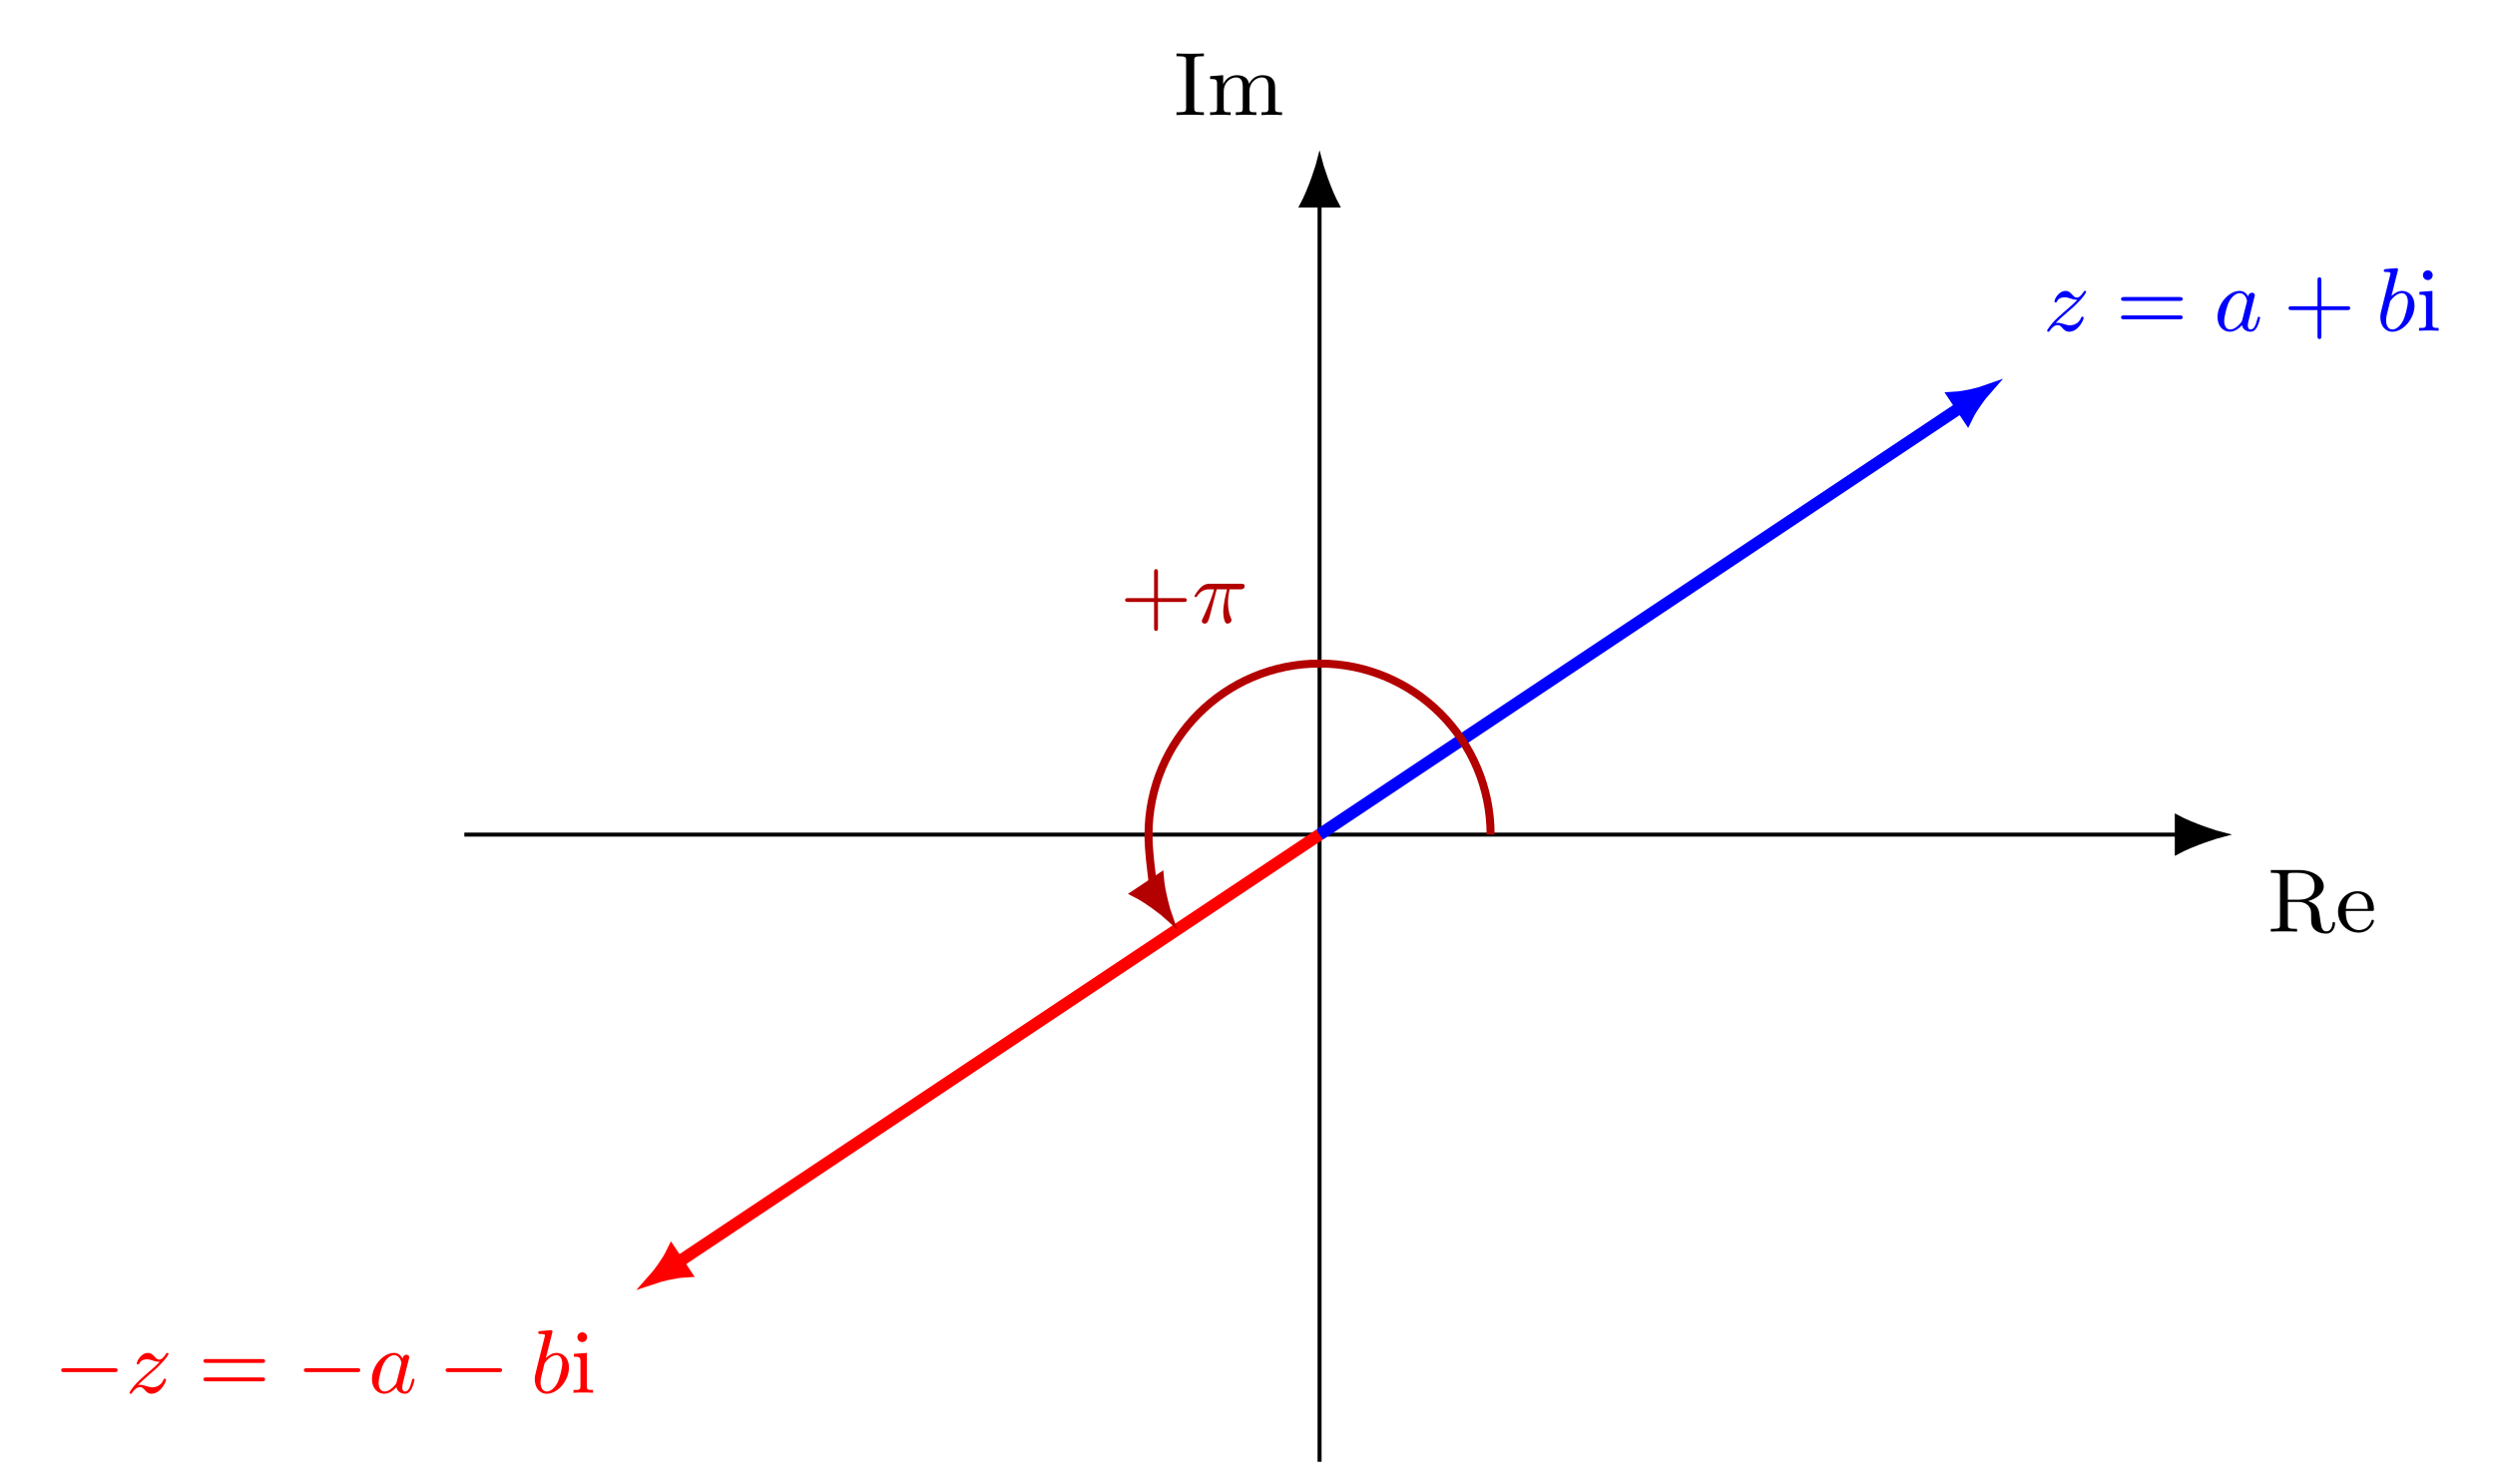
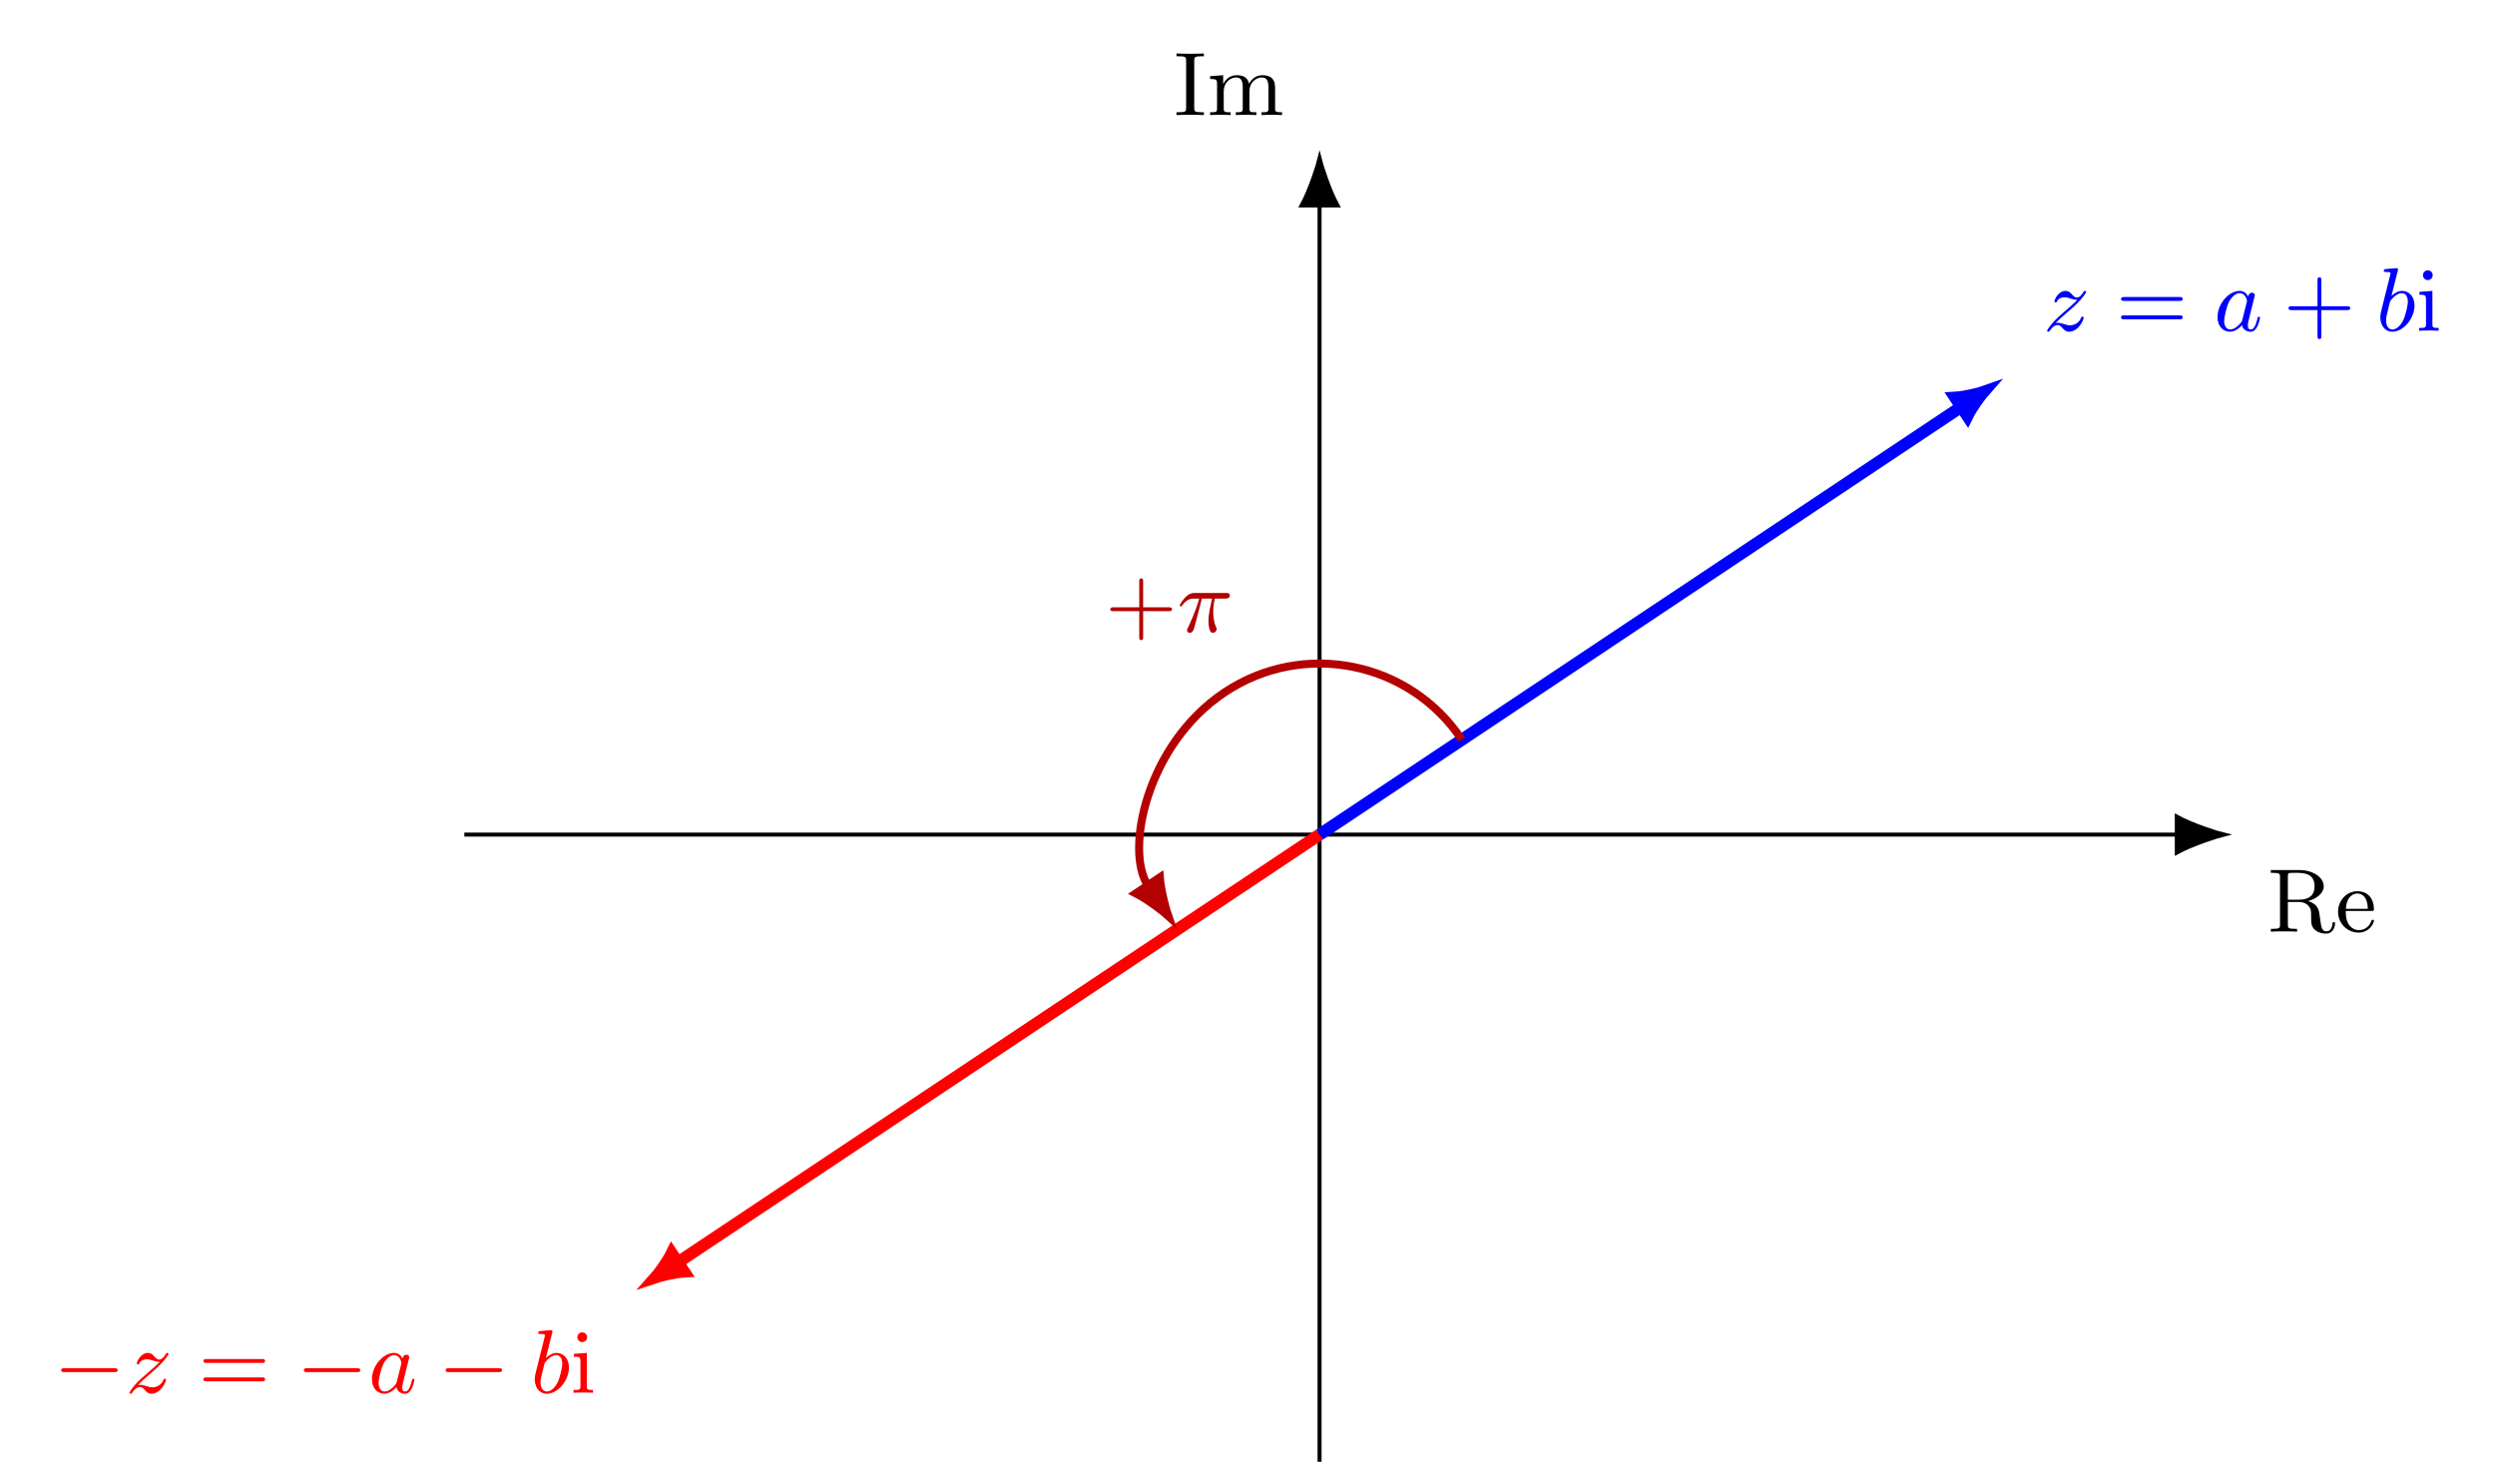
<svg xmlns="http://www.w3.org/2000/svg" version="1.1" viewBox="0 -147.545 248.09 147.545">
  <g id="page1">
    <g transform="matrix(1 0 0 -1 0 0)">
      <path d="M46.172 64.555H216.449" stroke="#000" fill="none" stroke-width=".399" stroke-miterlimit="10" />
      <path d="M221.098 64.555C220.528 64.691 218.02 65.477 216.45 66.332V62.773C218.02 63.629 220.528 64.414 221.098 64.555Z" />
      <path d="M221.098 64.555C220.528 64.691 218.02 65.477 216.45 66.332V62.773C218.02 63.629 220.528 64.414 221.098 64.555Z" stroke="#000" fill="none" stroke-width=".399" stroke-miterlimit="10" />
      <path d="M227.494 58.08V60.384C227.494 60.618 227.512 60.698 227.682 60.734C227.763 60.752 228.05 60.752 228.238 60.752C229.009 60.752 230.148 60.752 230.148 59.416C230.148 58.645 229.753 58.08 228.534 58.08H227.494ZM229.511 57.946C230.363 58.188 231.062 58.717 231.062 59.416C231.062 60.304 229.977 61.03 228.659 61.03H225.799V60.752H226.006C226.696 60.752 226.714 60.654 226.714 60.322V55.615C226.714 55.284 226.696 55.185 226.006 55.185H225.799V54.907C226.221 54.934 226.669 54.934 227.099 54.934S227.978 54.934 228.409 54.907V55.185H228.202C227.512 55.185 227.494 55.284 227.494 55.615V57.856H228.57C229.215 57.856 229.502 57.516 229.538 57.48C229.807 57.148 229.807 57.014 229.807 56.377C229.807 55.777 229.807 55.382 230.237 55.041C230.659 54.71 231.196 54.71 231.295 54.71C232.048 54.71 232.183 55.49 232.183 55.705C232.183 55.759 232.183 55.866 232.057 55.866C231.94 55.866 231.94 55.785 231.932 55.714C231.887 55.149 231.609 54.934 231.331 54.934C231.044 54.934 230.945 55.113 230.874 55.265C230.793 55.463 230.712 56.072 230.659 56.476C230.587 57.032 230.506 57.632 229.511 57.946ZM235.81 56.96C236.007 56.96 236.052 56.96 236.052 57.148C236.052 58.072 235.55 58.923 234.402 58.923C233.327 58.923 232.484 57.991 232.484 56.879C232.484 55.705 233.425 54.808 234.519 54.808S236.052 55.768 236.052 55.974C236.052 56.037 236.007 56.09 235.927 56.09C235.837 56.09 235.81 56.028 235.801 55.992C235.496 55.077 234.698 55.059 234.564 55.059C234.133 55.059 233.766 55.301 233.56 55.606C233.264 56.045 233.255 56.584 233.255 56.96H235.81ZM233.264 57.175C233.345 58.556 234.152 58.699 234.402 58.699C234.896 58.699 235.433 58.323 235.443 57.175H233.264Z" />
      <path d="M131.211 2.191V127.117" stroke="#000" fill="none" stroke-width=".399" stroke-miterlimit="10" />
      <path d="M131.211 131.765C131.074 131.191 130.289 128.683 129.434 127.117H132.992C132.137 128.683 131.352 131.191 131.211 131.765Z" />
      <path d="M131.211 131.765C131.074 131.191 130.289 128.683 129.434 127.117H132.992C132.137 128.683 131.352 131.191 131.211 131.765Z" stroke="#000" fill="none" stroke-width=".399" stroke-miterlimit="10" />
      <path d="M118.749 141.52C118.749 141.843 118.767 141.95 119.484 141.95H119.708V142.228C119.34 142.201 118.731 142.201 118.345 142.201S117.35 142.201 116.983 142.228V141.95H117.207C117.924 141.95 117.942 141.843 117.942 141.52V136.813C117.942 136.491 117.924 136.383 117.207 136.383H116.983V136.105C117.35 136.132 117.96 136.132 118.345 136.132S119.34 136.132 119.708 136.105V136.383H119.484C118.767 136.383 118.749 136.491 118.749 136.813V141.52ZM121.681 138.427C121.681 139.395 122.38 139.843 122.918 139.843C123.411 139.843 123.573 139.494 123.573 138.866V136.795C123.573 136.383 123.474 136.383 122.882 136.383V136.105C123.303 136.123 123.474 136.132 123.904 136.132S124.451 136.123 124.926 136.105V136.383C124.334 136.383 124.236 136.383 124.236 136.795V138.427C124.236 139.395 124.935 139.843 125.473 139.843C125.966 139.843 126.128 139.494 126.128 138.866V136.795C126.128 136.383 126.029 136.383 125.437 136.383V136.105C125.858 136.123 126.029 136.132 126.459 136.132S127.006 136.123 127.481 136.105V136.383C127.024 136.383 126.8 136.383 126.791 136.661V138.382C126.791 139.162 126.791 139.413 126.495 139.745C126.307 139.96 125.948 140.068 125.536 140.068C124.89 140.068 124.451 139.691 124.2 139.216C124.093 139.745 123.734 140.068 122.981 140.068C122.264 140.068 121.824 139.601 121.636 139.189H121.627V140.068L120.327 139.969V139.691C120.937 139.691 121.018 139.628 121.018 139.189V136.795C121.018 136.383 120.919 136.383 120.327 136.383V136.105C120.748 136.123 120.919 136.132 121.349 136.132S121.896 136.123 122.371 136.105V136.383C121.779 136.383 121.681 136.383 121.681 136.795V138.427Z" />
      <path d="M131.211 64.555L195 107.078" stroke="#00f" fill="none" stroke-width="1.196" stroke-miterlimit="10" />
      <path d="M197.297 108.613C196.969 108.496 195.445 108.089 194.367 108.027L195.629 106.129C196.102 107.101 197.066 108.351 197.297 108.613Z" fill="#00f" />
      <path d="M197.297 108.613C196.969 108.496 195.445 108.089 194.367 108.027L195.629 106.129C196.102 107.101 197.066 108.351 197.297 108.613Z" stroke="#00f" fill="none" stroke-width="1.134" stroke-miterlimit="10" />
      <path d="M204.408 115.419C204.596 115.643 205.089 116.091 205.475 116.414C206.138 116.979 206.344 117.176 206.461 117.302C207.196 118.01 207.438 118.467 207.438 118.521C207.438 118.53 207.438 118.619 207.322 118.619C207.241 118.619 207.223 118.593 207.178 118.521C207.062 118.341 206.819 117.956 206.515 117.956C206.335 117.956 206.219 118.054 206.013 118.288C205.798 118.521 205.627 118.619 205.394 118.619C204.704 118.619 204.283 117.795 204.283 117.57C204.283 117.544 204.3 117.472 204.399 117.472C204.489 117.472 204.516 117.526 204.524 117.553C204.695 117.983 205.224 117.983 205.296 117.983C205.502 117.983 205.717 117.92 205.914 117.849C206.273 117.732 206.425 117.732 206.559 117.732C206.282 117.418 205.78 116.988 205.215 116.504C204.767 116.118 204.489 115.849 204.292 115.652C203.96 115.302 203.556 114.756 203.556 114.657C203.556 114.594 203.601 114.558 203.673 114.558C203.754 114.558 203.772 114.594 203.816 114.648C204.166 115.186 204.498 115.222 204.596 115.222C204.82 115.222 204.946 115.087 205.143 114.854C205.349 114.63 205.547 114.558 205.726 114.558C206.649 114.558 207.187 115.706 207.187 115.948C207.187 116.029 207.124 116.055 207.062 116.055C206.972 116.055 206.954 115.993 206.936 115.957C206.694 115.294 206.058 115.195 205.824 115.195C205.654 115.195 205.475 115.24 205.206 115.329C205.027 115.383 204.811 115.446 204.623 115.446C204.534 115.446 204.444 115.428 204.408 115.419Z" fill="#00f" />
      <path d="M216.742 117.624C216.867 117.624 217.038 117.624 217.038 117.813C217.038 118.01 216.841 118.01 216.706 118.01H211.238C211.103 118.01 210.906 118.01 210.906 117.813C210.906 117.624 211.085 117.624 211.202 117.624H216.742ZM216.706 115.795C216.841 115.795 217.038 115.795 217.038 115.993C217.038 116.181 216.867 116.181 216.742 116.181H211.202C211.085 116.181 210.906 116.181 210.906 115.993C210.906 115.795 211.103 115.795 211.238 115.795H216.706Z" fill="#00f" />
      <path d="M223.548 118.064C223.377 118.386 223.099 118.619 222.696 118.619C221.656 118.619 220.5 117.382 220.5 116.011C220.5 115.024 221.127 114.558 221.728 114.558C222.31 114.558 222.785 115.043 222.929 115.213C223.028 114.72 223.476 114.558 223.763 114.558C224.023 114.558 224.247 114.675 224.444 115.051C224.605 115.347 224.731 115.903 224.731 115.939C224.731 115.984 224.704 116.047 224.614 116.047C224.507 116.047 224.498 116.002 224.462 115.831C224.265 115.051 224.067 114.783 223.79 114.783C223.565 114.783 223.512 114.998 223.512 115.195C223.512 115.365 223.556 115.544 223.637 115.858L223.861 116.782C223.924 117.006 224.085 117.678 224.121 117.813C224.157 117.938 224.211 118.153 224.211 118.18C224.211 118.324 224.094 118.44 223.933 118.44C223.816 118.44 223.592 118.369 223.548 118.064ZM222.965 115.751C222.92 115.58 222.92 115.571 222.776 115.401C222.454 115.015 222.086 114.783 221.755 114.783C221.315 114.783 221.163 115.24 221.163 115.625C221.163 116.064 221.423 117.095 221.638 117.526C221.925 118.064 222.337 118.395 222.696 118.395C223.296 118.395 223.431 117.678 223.431 117.615C223.431 117.57 223.413 117.517 223.404 117.481L222.965 115.751Z" fill="#00f" />
      <path d="M233.381 116.71C233.507 116.71 233.695 116.71 233.695 116.898C233.695 117.095 233.524 117.095 233.381 117.095H230.826V119.659C230.826 119.803 230.826 119.973 230.629 119.973C230.441 119.973 230.441 119.785 230.441 119.659V117.095H227.877C227.751 117.095 227.563 117.095 227.563 116.907C227.563 116.71 227.733 116.71 227.877 116.71H230.441V114.146C230.441 114.003 230.441 113.832 230.638 113.832C230.826 113.832 230.826 114.02 230.826 114.146V116.71H233.381Z" fill="#00f" />
      <path d="M238.411 120.574C238.446 120.699 238.446 120.717 238.446 120.753C238.446 120.834 238.393 120.879 238.312 120.879C238.186 120.879 237.398 120.807 237.218 120.789C237.129 120.78 237.03 120.771 237.03 120.619C237.03 120.502 237.129 120.502 237.272 120.502C237.693 120.502 237.693 120.439 237.693 120.359C237.693 120.305 237.693 120.287 237.631 120.045L237.156 118.153C237.03 117.651 236.913 117.194 236.815 116.773C236.752 116.549 236.689 116.279 236.689 115.993C236.689 115.222 237.12 114.558 237.891 114.558C238.94 114.558 240.087 115.822 240.087 117.167C240.087 118.082 239.522 118.619 238.85 118.619C238.393 118.619 237.998 118.306 237.792 118.109L238.411 120.574ZM237.666 117.597C237.917 117.956 238.375 118.395 238.832 118.395C239.253 118.395 239.424 117.974 239.424 117.553C239.424 117.149 239.173 116.038 238.895 115.562C238.563 114.989 238.169 114.783 237.891 114.783C237.442 114.783 237.263 115.231 237.263 115.688C237.263 116.002 237.326 116.244 237.532 117.059L237.666 117.597Z" fill="#00f" />
      <path d="M241.866 118.619L240.575 118.521V118.243C241.149 118.243 241.23 118.189 241.23 117.75V115.347C241.23 114.935 241.131 114.935 240.54 114.935V114.657C240.943 114.675 241.131 114.684 241.526 114.684C241.669 114.684 242.046 114.684 242.485 114.657V114.935C241.902 114.935 241.866 114.98 241.866 115.329V118.619ZM241.894 120.179C241.894 120.448 241.678 120.664 241.409 120.664C241.131 120.664 240.925 120.439 240.925 120.179S241.131 119.695 241.409 119.695C241.678 119.695 241.894 119.91 241.894 120.179Z" fill="#00f" />
      <path d="M131.211 64.555L67.426 22.031" stroke="#f00" fill="none" stroke-width="1.196" stroke-miterlimit="10" />
      <path d="M65.125 20.496C65.457 20.609 66.977 21.02 68.059 21.082L66.793 22.977C66.32 22.004 65.359 20.758 65.125 20.496Z" fill="#f00" />
      <path d="M65.125 20.496C65.457 20.609 66.977 21.02 68.059 21.082L66.793 22.977C66.32 22.004 65.359 20.758 65.125 20.496Z" stroke="#f00" fill="none" stroke-width="1.134" stroke-miterlimit="10" />
      <path d="M11.364 11.107C11.525 11.107 11.696 11.107 11.696 11.304C11.696 11.492 11.517 11.492 11.364 11.492H6.416C6.263 11.492 6.084 11.492 6.084 11.304C6.084 11.107 6.254 11.107 6.416 11.107H11.364Z" fill="#f00" />
      <path d="M13.727 9.816C13.915 10.04 14.408 10.488 14.794 10.811C15.457 11.376 15.663 11.573 15.78 11.699C16.515 12.407 16.757 12.864 16.757 12.918C16.757 12.927 16.757 13.017 16.641 13.017C16.56 13.017 16.542 12.99 16.497 12.918C16.381 12.738 16.138 12.353 15.834 12.353C15.654 12.353 15.538 12.452 15.332 12.685C15.117 12.918 14.946 13.017 14.713 13.017C14.023 13.017 13.602 12.192 13.602 11.967C13.602 11.941 13.619 11.869 13.718 11.869C13.808 11.869 13.835 11.923 13.843 11.95C14.014 12.38 14.543 12.38 14.615 12.38C14.821 12.38 15.036 12.317 15.233 12.246C15.592 12.129 15.744 12.129 15.878 12.129C15.601 11.815 15.099 11.385 14.534 10.901C14.086 10.515 13.808 10.246 13.611 10.049C13.279 9.699 12.875 9.153 12.875 9.054C12.875 8.991 12.92 8.955 12.992 8.955C13.073 8.955 13.091 8.991 13.135 9.045C13.485 9.583 13.817 9.619 13.915 9.619C14.139 9.619 14.265 9.484 14.462 9.251C14.668 9.027 14.866 8.955 15.045 8.955C15.968 8.955 16.506 10.103 16.506 10.345C16.506 10.426 16.443 10.452 16.381 10.452C16.291 10.452 16.273 10.39 16.255 10.354C16.013 9.691 15.377 9.592 15.143 9.592C14.973 9.592 14.794 9.637 14.525 9.727C14.346 9.78 14.13 9.843 13.942 9.843C13.853 9.843 13.763 9.825 13.727 9.816Z" fill="#f00" />
      <path d="M26.061 12.022C26.187 12.022 26.357 12.022 26.357 12.21C26.357 12.407 26.16 12.407 26.025 12.407H20.557C20.422 12.407 20.225 12.407 20.225 12.21C20.225 12.022 20.404 12.022 20.521 12.022H26.061ZM26.025 10.192C26.16 10.192 26.357 10.192 26.357 10.39C26.357 10.578 26.187 10.578 26.061 10.578H20.521C20.404 10.578 20.225 10.578 20.225 10.39C20.225 10.192 20.422 10.192 20.557 10.192H26.025Z" fill="#f00" />
      <path d="M35.492 11.107C35.654 11.107 35.824 11.107 35.824 11.304C35.824 11.492 35.645 11.492 35.492 11.492H30.544C30.391 11.492 30.212 11.492 30.212 11.304C30.212 11.107 30.382 11.107 30.544 11.107H35.492Z" fill="#f00" />
      <path d="M40.034 12.461C39.863 12.783 39.585 13.017 39.182 13.017C38.142 13.017 36.986 11.779 36.986 10.408C36.986 9.422 37.613 8.955 38.214 8.955C38.797 8.955 39.272 9.44 39.415 9.61C39.514 9.117 39.962 8.955 40.249 8.955C40.509 8.955 40.733 9.072 40.93 9.448C41.092 9.744 41.217 10.3 41.217 10.336C41.217 10.381 41.19 10.444 41.1 10.444C40.993 10.444 40.984 10.399 40.948 10.228C40.751 9.448 40.553 9.18 40.276 9.18C40.052 9.18 39.998 9.395 39.998 9.592C39.998 9.762 40.042 9.942 40.123 10.255L40.347 11.179C40.41 11.403 40.572 12.075 40.607 12.21C40.643 12.335 40.697 12.55 40.697 12.577C40.697 12.721 40.58 12.837 40.419 12.837C40.302 12.837 40.078 12.766 40.034 12.461ZM39.451 10.148C39.406 9.977 39.406 9.968 39.262 9.798C38.94 9.412 38.572 9.18 38.241 9.18C37.801 9.18 37.649 9.637 37.649 10.022C37.649 10.462 37.909 11.492 38.124 11.923C38.411 12.461 38.823 12.792 39.182 12.792C39.782 12.792 39.917 12.075 39.917 12.012C39.917 11.967 39.899 11.914 39.89 11.878L39.451 10.148Z" fill="#f00" />
      <path d="M49.59 11.107C49.752 11.107 49.922 11.107 49.922 11.304C49.922 11.492 49.743 11.492 49.59 11.492H44.642C44.489 11.492 44.31 11.492 44.31 11.304C44.31 11.107 44.48 11.107 44.642 11.107H49.59Z" fill="#f00" />
      <path d="M54.897 14.971C54.932 15.096 54.932 15.114 54.932 15.15C54.932 15.231 54.879 15.276 54.798 15.276C54.672 15.276 53.884 15.204 53.704 15.186C53.615 15.177 53.516 15.168 53.516 15.016C53.516 14.899 53.615 14.899 53.758 14.899C54.179 14.899 54.179 14.836 54.179 14.756C54.179 14.702 54.179 14.684 54.117 14.442L53.641 12.55C53.516 12.048 53.399 11.591 53.301 11.17C53.238 10.946 53.175 10.677 53.175 10.39C53.175 9.619 53.606 8.955 54.377 8.955C55.426 8.955 56.573 10.219 56.573 11.564C56.573 12.479 56.008 13.017 55.336 13.017C54.879 13.017 54.484 12.703 54.278 12.506L54.897 14.971ZM54.152 11.994C54.403 12.353 54.861 12.792 55.318 12.792C55.739 12.792 55.91 12.371 55.91 11.95C55.91 11.546 55.659 10.435 55.381 9.959C55.049 9.386 54.655 9.18 54.377 9.18C53.928 9.18 53.749 9.628 53.749 10.085C53.749 10.399 53.812 10.641 54.018 11.457L54.152 11.994Z" fill="#f00" />
      <path d="M58.352 13.017L57.061 12.918V12.64C57.635 12.64 57.716 12.586 57.716 12.147V9.744C57.716 9.332 57.617 9.332 57.026 9.332V9.054C57.429 9.072 57.617 9.081 58.012 9.081C58.155 9.081 58.532 9.081 58.971 9.054V9.332C58.388 9.332 58.352 9.377 58.352 9.727V13.017ZM58.38 14.576C58.38 14.845 58.164 15.061 57.895 15.061C57.617 15.061 57.411 14.836 57.411 14.576S57.617 14.092 57.895 14.092C58.164 14.092 58.38 14.307 58.38 14.576Z" fill="#f00" />
-       <path d="M148.219 64.555C148.219 73.949 140.605 81.563 131.211 81.563C121.82 81.563 114.203 73.949 114.203 64.555C114.203 61.195 115.199 57.91 114.137 59.504" stroke="#b30000" fill="none" stroke-width=".797" stroke-miterlimit="10" />
-       <path d="M116.152 56.484C115.996 56.918 115.437 58.898 115.328 60.297L112.945 58.707C114.199 58.07 115.812 56.793 116.152 56.484Z" fill="#b30000" />
-       <path d="M116.152 56.484C115.996 56.918 115.437 58.898 115.328 60.297L112.945 58.707C114.199 58.07 115.812 56.793 116.152 56.484Z" stroke="#b30000" fill="none" stroke-width=".797" stroke-miterlimit="10" />
-       <path d="M117.695 87.687C117.821 87.687 118.009 87.687 118.009 87.875C118.009 88.072 117.839 88.072 117.695 88.072H115.14V90.636C115.14 90.78 115.14 90.95 114.943 90.95C114.755 90.95 114.755 90.762 114.755 90.636V88.072H112.191C112.065 88.072 111.877 88.072 111.877 87.884C111.877 87.687 112.047 87.687 112.191 87.687H114.755V85.123C114.755 84.98 114.755 84.809 114.952 84.809C115.14 84.809 115.14 84.997 115.14 85.123V87.687H117.695Z" fill="#b30000" />
-       <path d="M120.982 88.942H122.003C121.869 88.377 121.636 87.445 121.636 86.701C121.636 86.638 121.636 86.306 121.717 85.984C121.806 85.643 121.887 85.535 122.066 85.535C122.254 85.535 122.452 85.697 122.452 85.903C122.452 85.966 122.443 85.992 122.389 86.109C122.111 86.737 122.111 87.4 122.111 87.606C122.111 87.83 122.111 88.225 122.263 88.942H123.312C123.429 88.942 123.761 88.942 123.761 89.265C123.761 89.498 123.563 89.498 123.393 89.498H120.291C120.076 89.498 119.762 89.498 119.341 89.076C119.099 88.834 118.776 88.341 118.776 88.27C118.776 88.171 118.875 88.171 118.902 88.171C118.973 88.171 118.991 88.189 119.045 88.279C119.484 88.942 120.031 88.942 120.211 88.942H120.722C120.336 87.588 119.717 86.315 119.655 86.181C119.592 86.055 119.502 85.867 119.502 85.795C119.502 85.679 119.583 85.535 119.78 85.535C120.103 85.535 120.183 85.858 120.372 86.584L120.982 88.942Z" fill="#b30000" />
+       <path d="M145.363 73.988C140.152 81.805 129.594 83.914 121.777 78.703C113.965 73.496 111.852 62.934 114.137 59.504" stroke="#b30000" fill="none" stroke-width=".797" stroke-miterlimit="10" />
+       <path d="M116.148 56.488C115.996 56.918 115.433 58.898 115.328 60.301L112.945 58.711C114.195 58.074 115.808 56.797 116.148 56.488Z" fill="#b30000" />
+       <path d="M116.148 56.488C115.996 56.918 115.433 58.898 115.328 60.301L112.945 58.711C114.195 58.074 115.808 56.797 116.148 56.488Z" stroke="#b30000" fill="none" stroke-width=".797" stroke-miterlimit="10" />
+       <path d="M116.223 86.77C116.349 86.77 116.537 86.77 116.537 86.958C116.537 87.155 116.367 87.155 116.223 87.155H113.668V89.72C113.668 89.863 113.668 90.033 113.471 90.033C113.283 90.033 113.283 89.845 113.283 89.72V87.155H110.719C110.593 87.155 110.405 87.155 110.405 86.967C110.405 86.77 110.575 86.77 110.719 86.77H113.283V84.206C113.283 84.063 113.283 83.892 113.48 83.892C113.668 83.892 113.668 84.08 113.668 84.206V86.77H116.223Z" fill="#b30000" />
+       <path d="M119.51 88.025H120.531C120.397 87.46 120.164 86.528 120.164 85.784C120.164 85.721 120.164 85.39 120.245 85.067C120.334 84.726 120.415 84.618 120.594 84.618C120.782 84.618 120.98 84.78 120.98 84.986C120.98 85.049 120.971 85.075 120.917 85.192C120.639 85.82 120.639 86.483 120.639 86.689C120.639 86.913 120.639 87.308 120.791 88.025H121.84C121.957 88.025 122.289 88.025 122.289 88.348C122.289 88.581 122.091 88.581 121.921 88.581H118.819C118.604 88.581 118.29 88.581 117.869 88.16C117.627 87.917 117.304 87.425 117.304 87.353C117.304 87.254 117.403 87.254 117.43 87.254C117.501 87.254 117.519 87.272 117.573 87.362C118.012 88.025 118.559 88.025 118.739 88.025H119.25C118.864 86.671 118.245 85.398 118.183 85.264C118.12 85.138 118.03 84.95 118.03 84.878C118.03 84.762 118.111 84.618 118.308 84.618C118.631 84.618 118.711 84.941 118.9 85.667L119.51 88.025Z" fill="#b30000" />
    </g>
  </g>
</svg>
